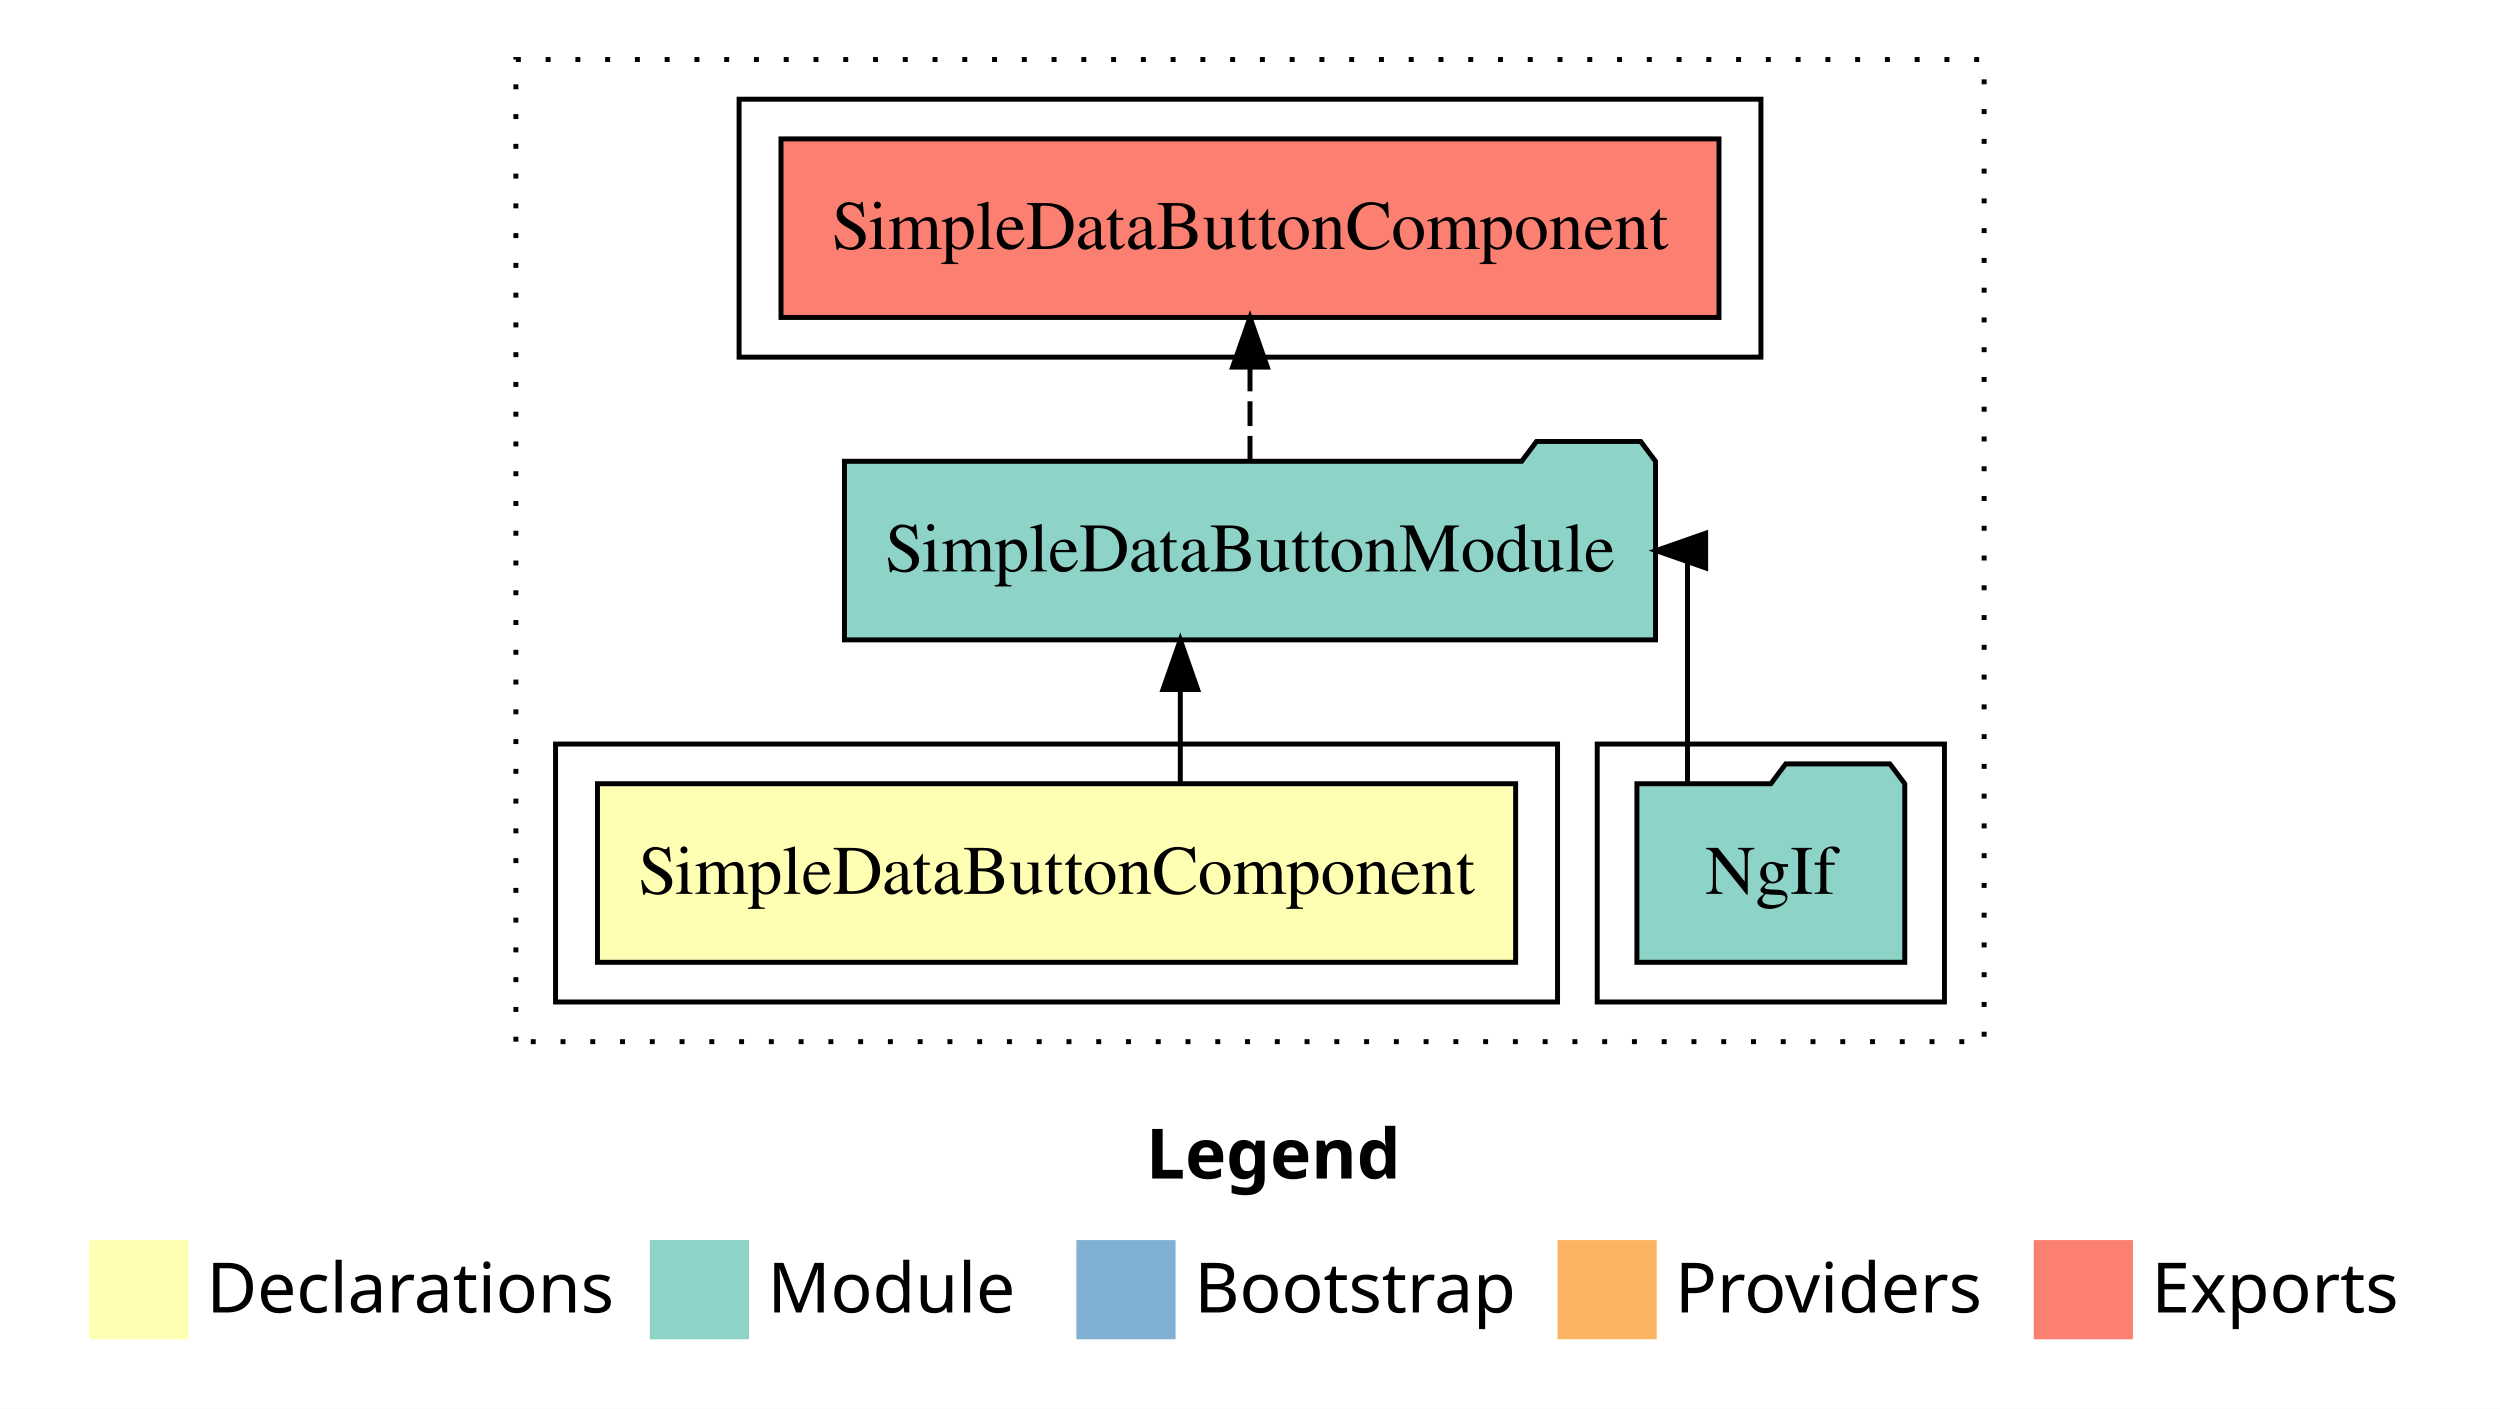
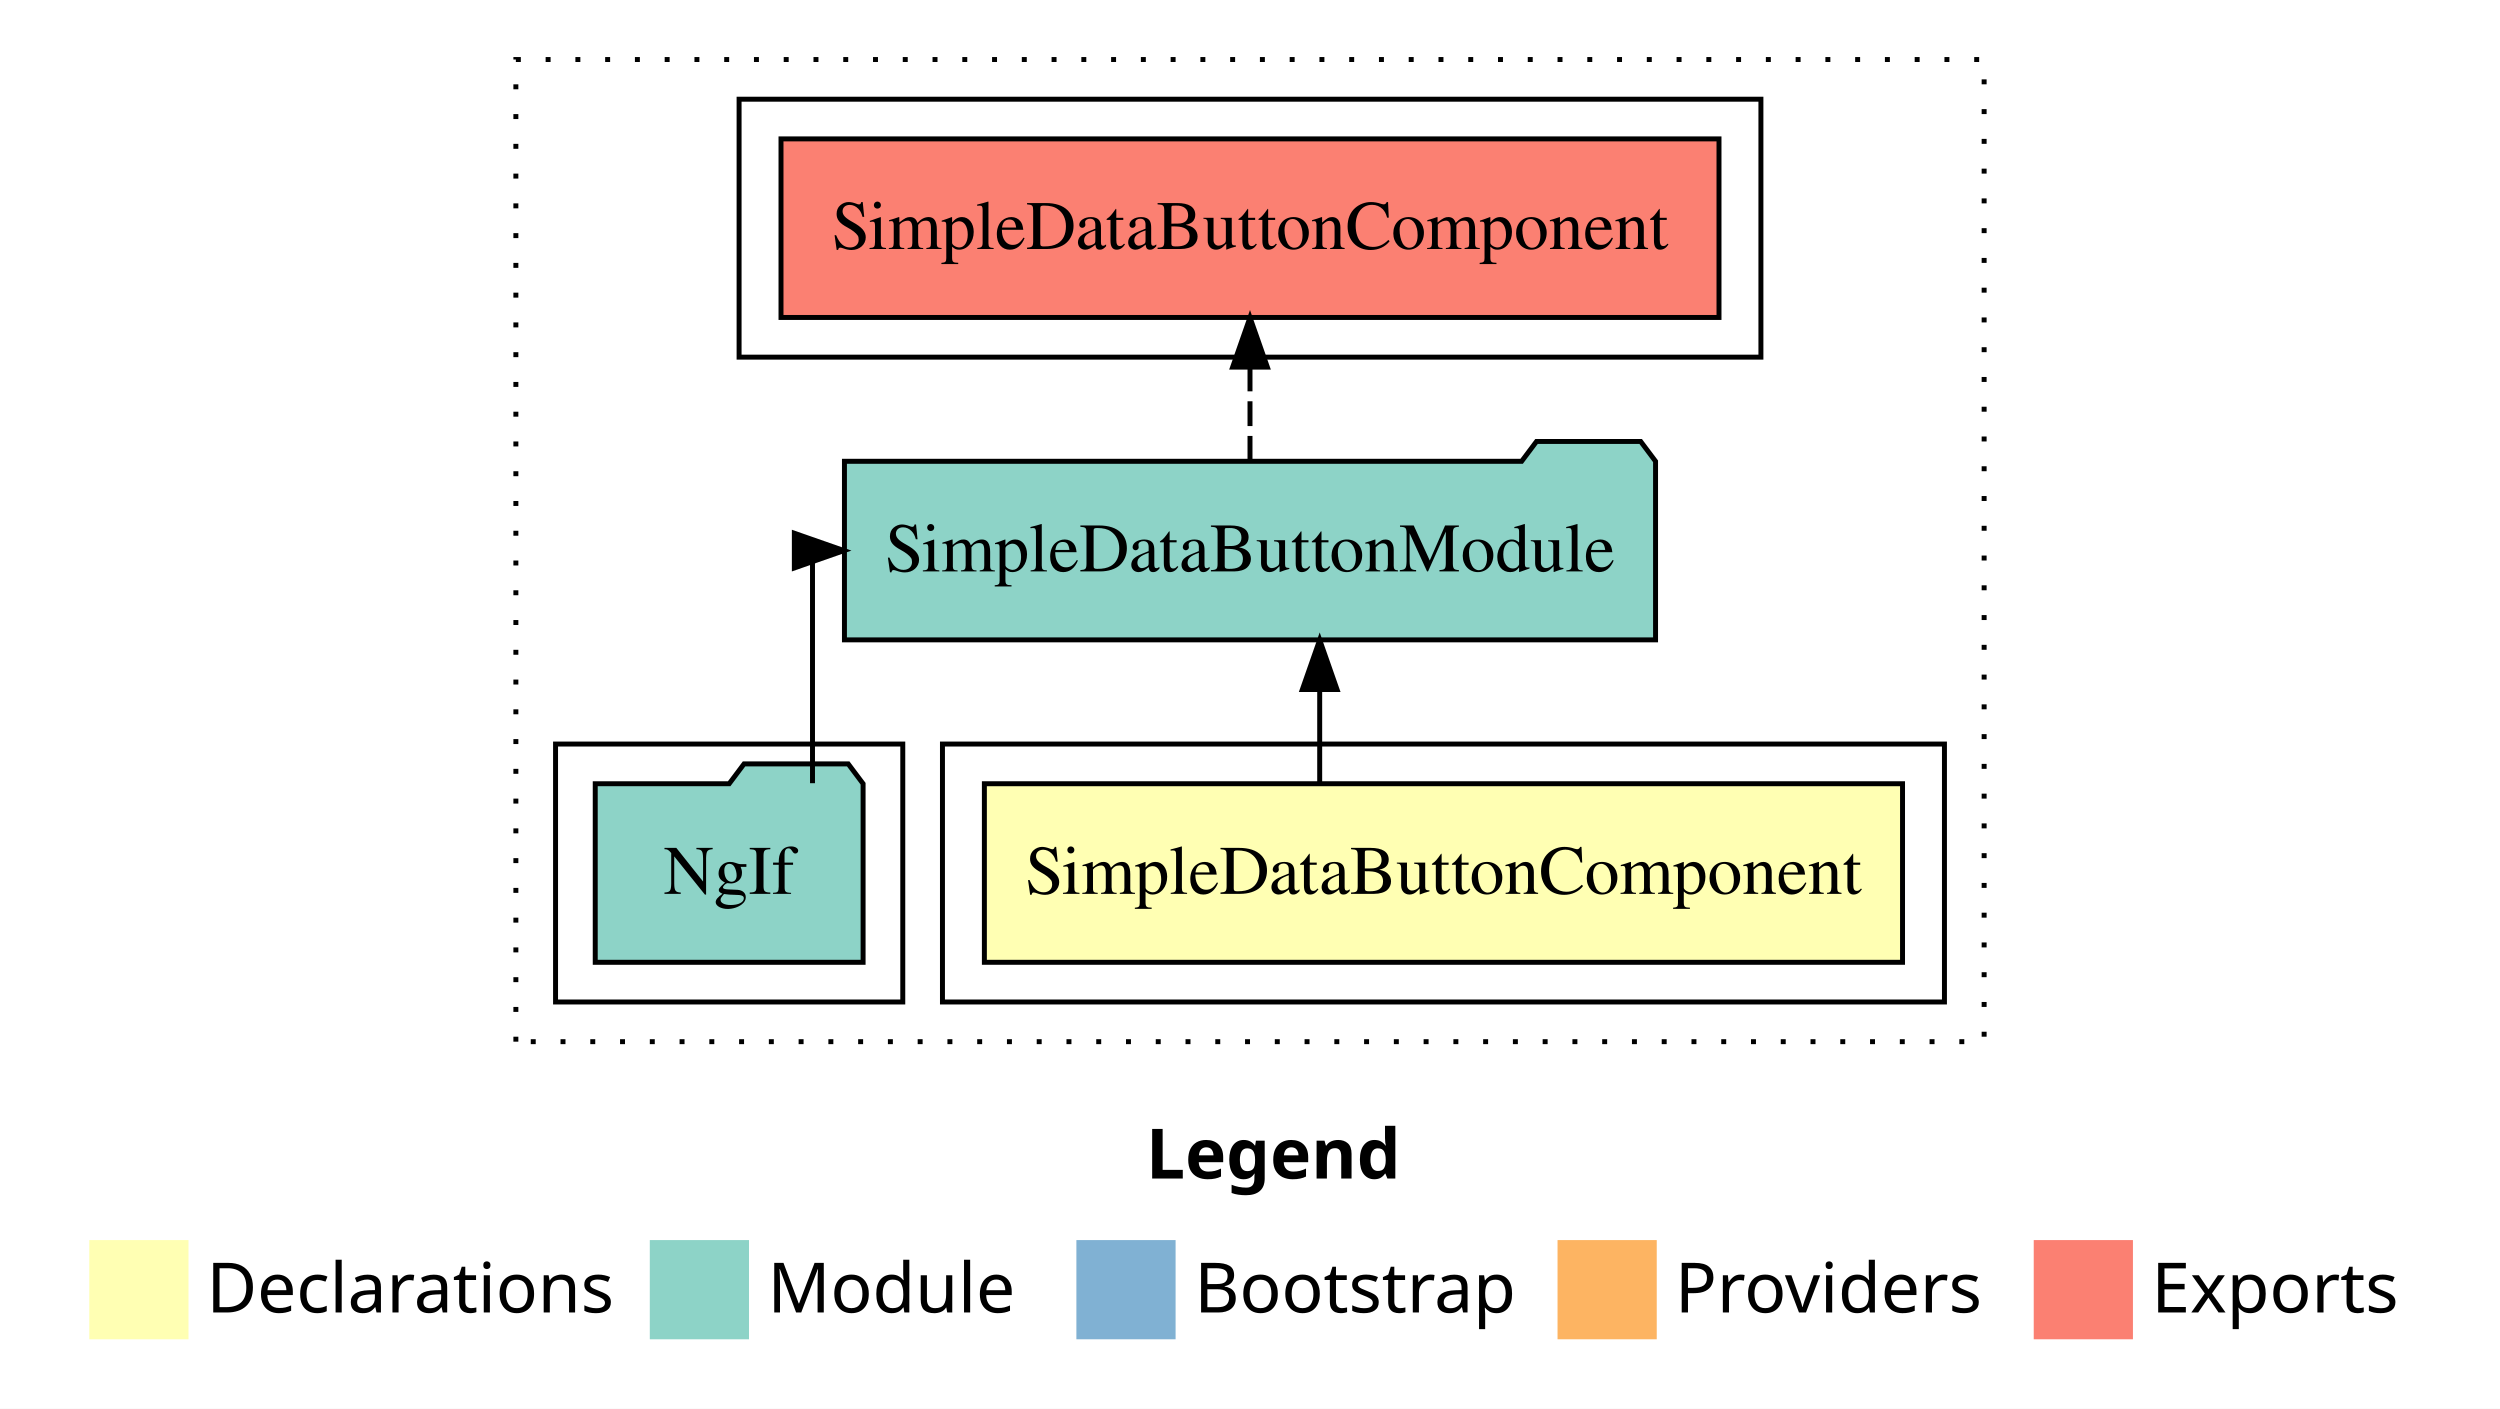
<svg xmlns="http://www.w3.org/2000/svg" width="504pt" height="284pt" viewBox="0.00 0.00 504.00 284.00">
  <g id="graph0" class="graph" transform="scale(1 1) rotate(0) translate(4 280)">
    <polygon fill="white" stroke="transparent" points="-4,4 -4,-280 500,-280 500,4 -4,4" />
    <text text-anchor="start" x="227.01" y="-42.4" font-family="Times-12" font-weight="bold" font-size="14.00">Legend</text>
    <polygon fill="#ffffb3" stroke="transparent" points="14,-10 14,-30 34,-30 34,-10 14,-10" />
    <text text-anchor="start" x="37.63" y="-15.4" font-family="Times-12" font-size="14.00">  Declarations</text>
    <polygon fill="#8dd3c7" stroke="transparent" points="127,-10 127,-30 147,-30 147,-10 127,-10" />
    <text text-anchor="start" x="150.73" y="-15.4" font-family="Times-12" font-size="14.00">  Module</text>
    <polygon fill="#80b1d3" stroke="transparent" points="213,-10 213,-30 233,-30 233,-10 213,-10" />
    <text text-anchor="start" x="236.78" y="-15.4" font-family="Times-12" font-size="14.00">  Bootstrap</text>
    <polygon fill="#fdb462" stroke="transparent" points="310,-10 310,-30 330,-30 330,-10 310,-10" />
    <text text-anchor="start" x="333.67" y="-15.4" font-family="Times-12" font-size="14.00">  Providers</text>
    <polygon fill="#fb8072" stroke="transparent" points="406,-10 406,-30 426,-30 426,-10 406,-10" />
    <text text-anchor="start" x="429.73" y="-15.4" font-family="Times-12" font-size="14.00">  Exports</text>
    <g id="clust1" class="cluster">
      <polygon fill="none" stroke="black" stroke-dasharray="1,5" points="100,-70 100,-268 396,-268 396,-70 100,-70" />
    </g>
-     <g id="clust4" class="cluster">
-       <polygon fill="none" stroke="black" points="318,-78 318,-130 388,-130 388,-78 318,-78" />
-     </g>
    <g id="clust5" class="cluster">
      <polygon fill="none" stroke="black" points="145,-208 145,-260 351,-260 351,-208 145,-208" />
    </g>
    <g id="clust2" class="cluster">
-       <polygon fill="none" stroke="black" points="108,-78 108,-130 310,-130 310,-78 108,-78" />
+       <polygon fill="none" stroke="black" points="186,-78 186,-130 388,-130 388,-78 186,-78" />
+     </g>
+     <g id="clust4" class="cluster">
+       <polygon fill="none" stroke="black" points="108,-78 108,-130 178,-130 178,-78 108,-78" />
    </g>
    <g id="node1" class="node">
-       <polygon fill="#ffffb3" stroke="black" points="301.55,-122 116.45,-122 116.45,-86 301.55,-86 301.55,-122" />
-       <text text-anchor="middle" x="209" y="-99.8" font-family="Times,serif" font-size="14.00">SimpleDataButtonComponent</text>
+       <polygon fill="#ffffb3" stroke="black" points="379.55,-122 194.45,-122 194.45,-86 379.55,-86 379.55,-122" />
+       <text text-anchor="middle" x="287" y="-99.8" font-family="Times,serif" font-size="14.00">SimpleDataButtonComponent</text>
    </g>
    <g id="node2" class="node">
      <polygon fill="#8dd3c7" stroke="black" points="329.76,-187 326.76,-191 305.76,-191 302.76,-187 166.24,-187 166.24,-151 329.76,-151 329.76,-187" />
      <text text-anchor="middle" x="248" y="-164.8" font-family="Times,serif" font-size="14.00">SimpleDataButtonModule</text>
    </g>
    <g id="edge1" class="edge">
-       <path fill="none" stroke="black" d="M233.95,-122.11C233.95,-122.11 233.95,-140.99 233.95,-140.99" />
-       <polygon fill="black" stroke="black" points="230.45,-140.99 233.95,-150.99 237.45,-140.99 230.45,-140.99" />
+       <path fill="none" stroke="black" d="M262.05,-122.11C262.05,-122.11 262.05,-140.99 262.05,-140.99" />
+       <polygon fill="black" stroke="black" points="258.55,-140.99 262.05,-150.99 265.55,-140.99 258.55,-140.99" />
    </g>
    <g id="node4" class="node">
      <polygon fill="#fb8072" stroke="black" points="342.55,-252 153.45,-252 153.45,-216 342.55,-216 342.55,-252" />
      <text text-anchor="middle" x="248" y="-229.8" font-family="Times,serif" font-size="14.00">SimpleDataButtonComponent </text>
    </g>
    <g id="edge3" class="edge">
      <path fill="none" stroke="black" stroke-dasharray="5,2" d="M248,-187.11C248,-187.11 248,-205.99 248,-205.99" />
      <polygon fill="black" stroke="black" points="244.5,-205.99 248,-215.99 251.5,-205.99 244.5,-205.99" />
    </g>
    <g id="node3" class="node">
-       <polygon fill="#8dd3c7" stroke="black" points="380,-122 377,-126 356,-126 353,-122 326,-122 326,-86 380,-86 380,-122" />
-       <text text-anchor="middle" x="353" y="-99.8" font-family="Times,serif" font-size="14.00">NgIf</text>
+       <polygon fill="#8dd3c7" stroke="black" points="170,-122 167,-126 146,-126 143,-122 116,-122 116,-86 170,-86 170,-122" />
+       <text text-anchor="middle" x="143" y="-99.8" font-family="Times,serif" font-size="14.00">NgIf</text>
    </g>
    <g id="edge2" class="edge">
-       <path fill="none" stroke="black" d="M336.2,-122.11C336.2,-141.34 336.2,-169 336.2,-169 336.2,-169 335.57,-169 335.57,-169" />
-       <polygon fill="black" stroke="black" points="339.86,-165.5 329.86,-169 339.86,-172.5 339.86,-165.5" />
+       <path fill="none" stroke="black" d="M159.8,-122.11C159.8,-141.34 159.8,-169 159.8,-169 159.8,-169 160.43,-169 160.43,-169" />
+       <polygon fill="black" stroke="black" points="156.14,-172.5 166.14,-169 156.14,-165.5 156.14,-172.5" />
    </g>
  </g>
</svg>
